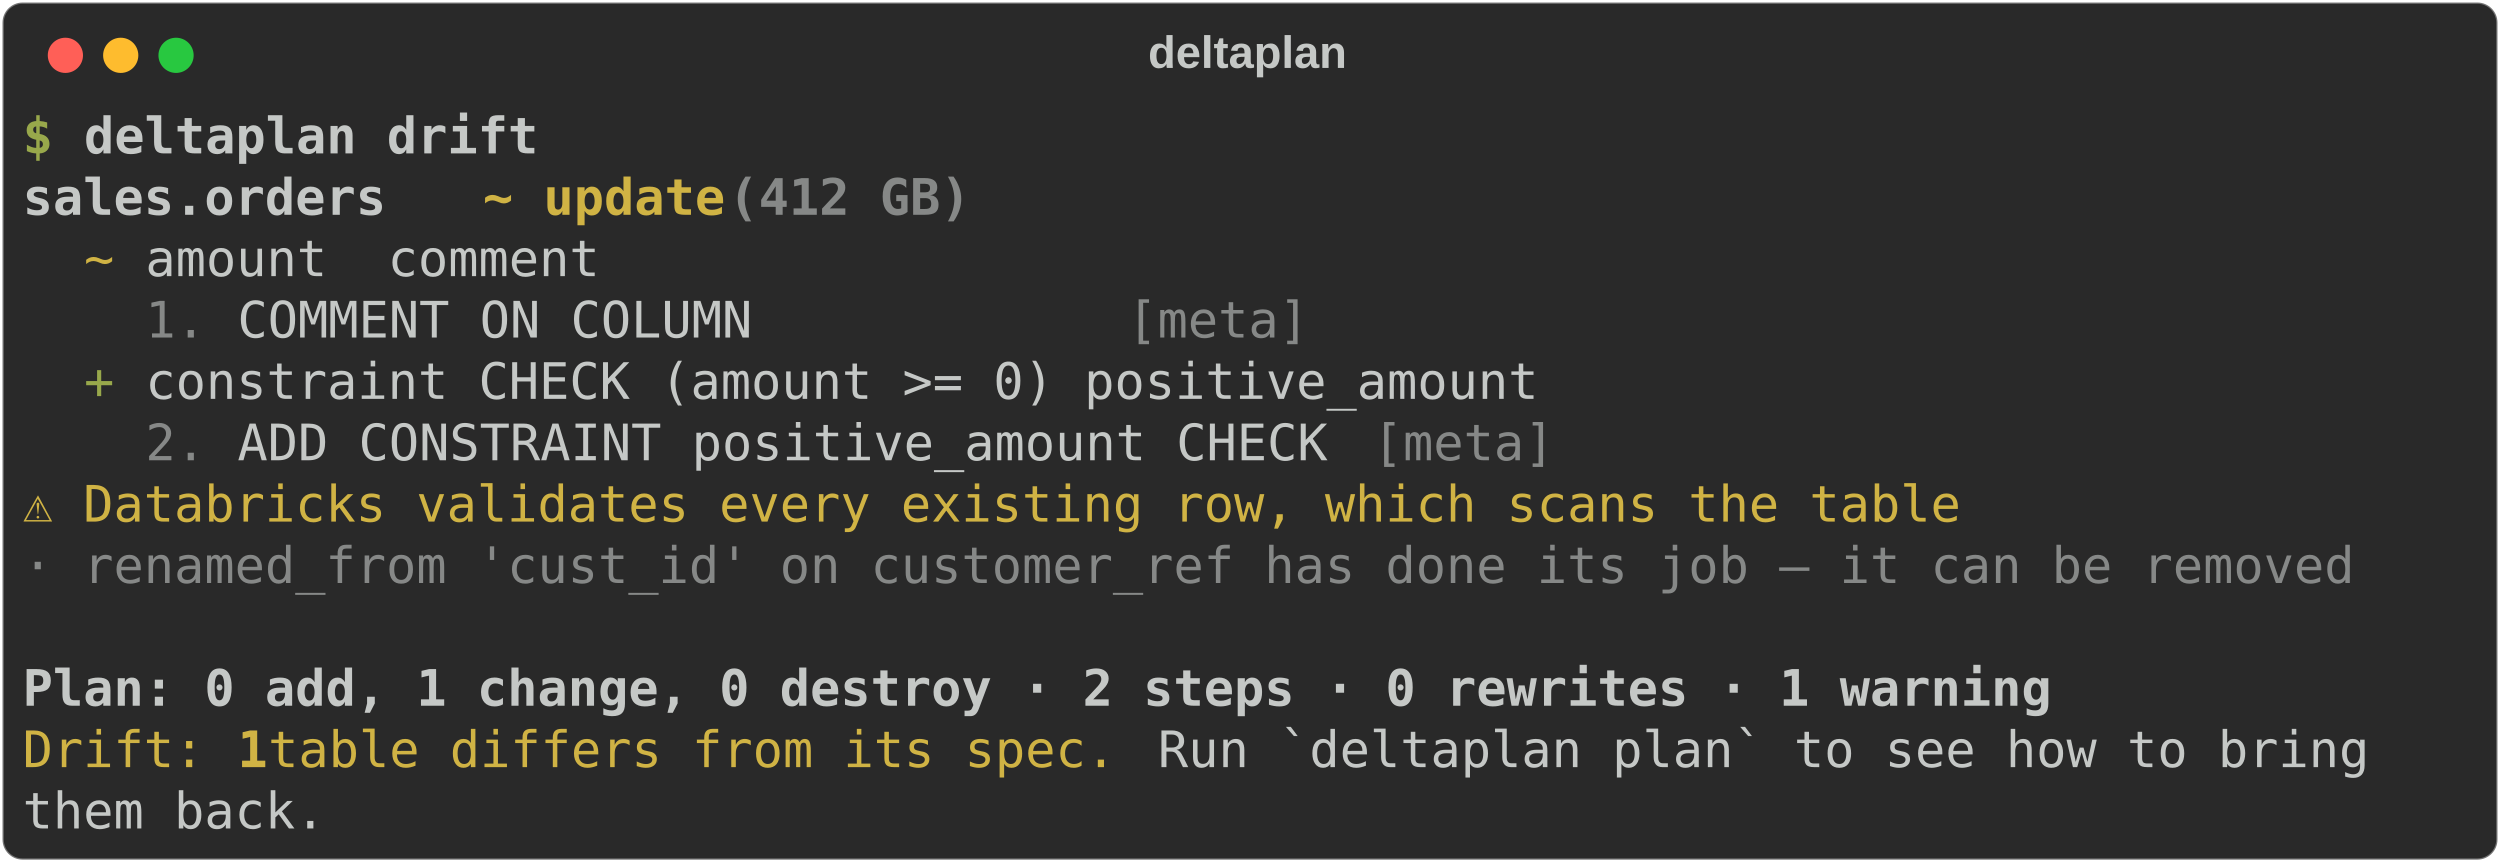
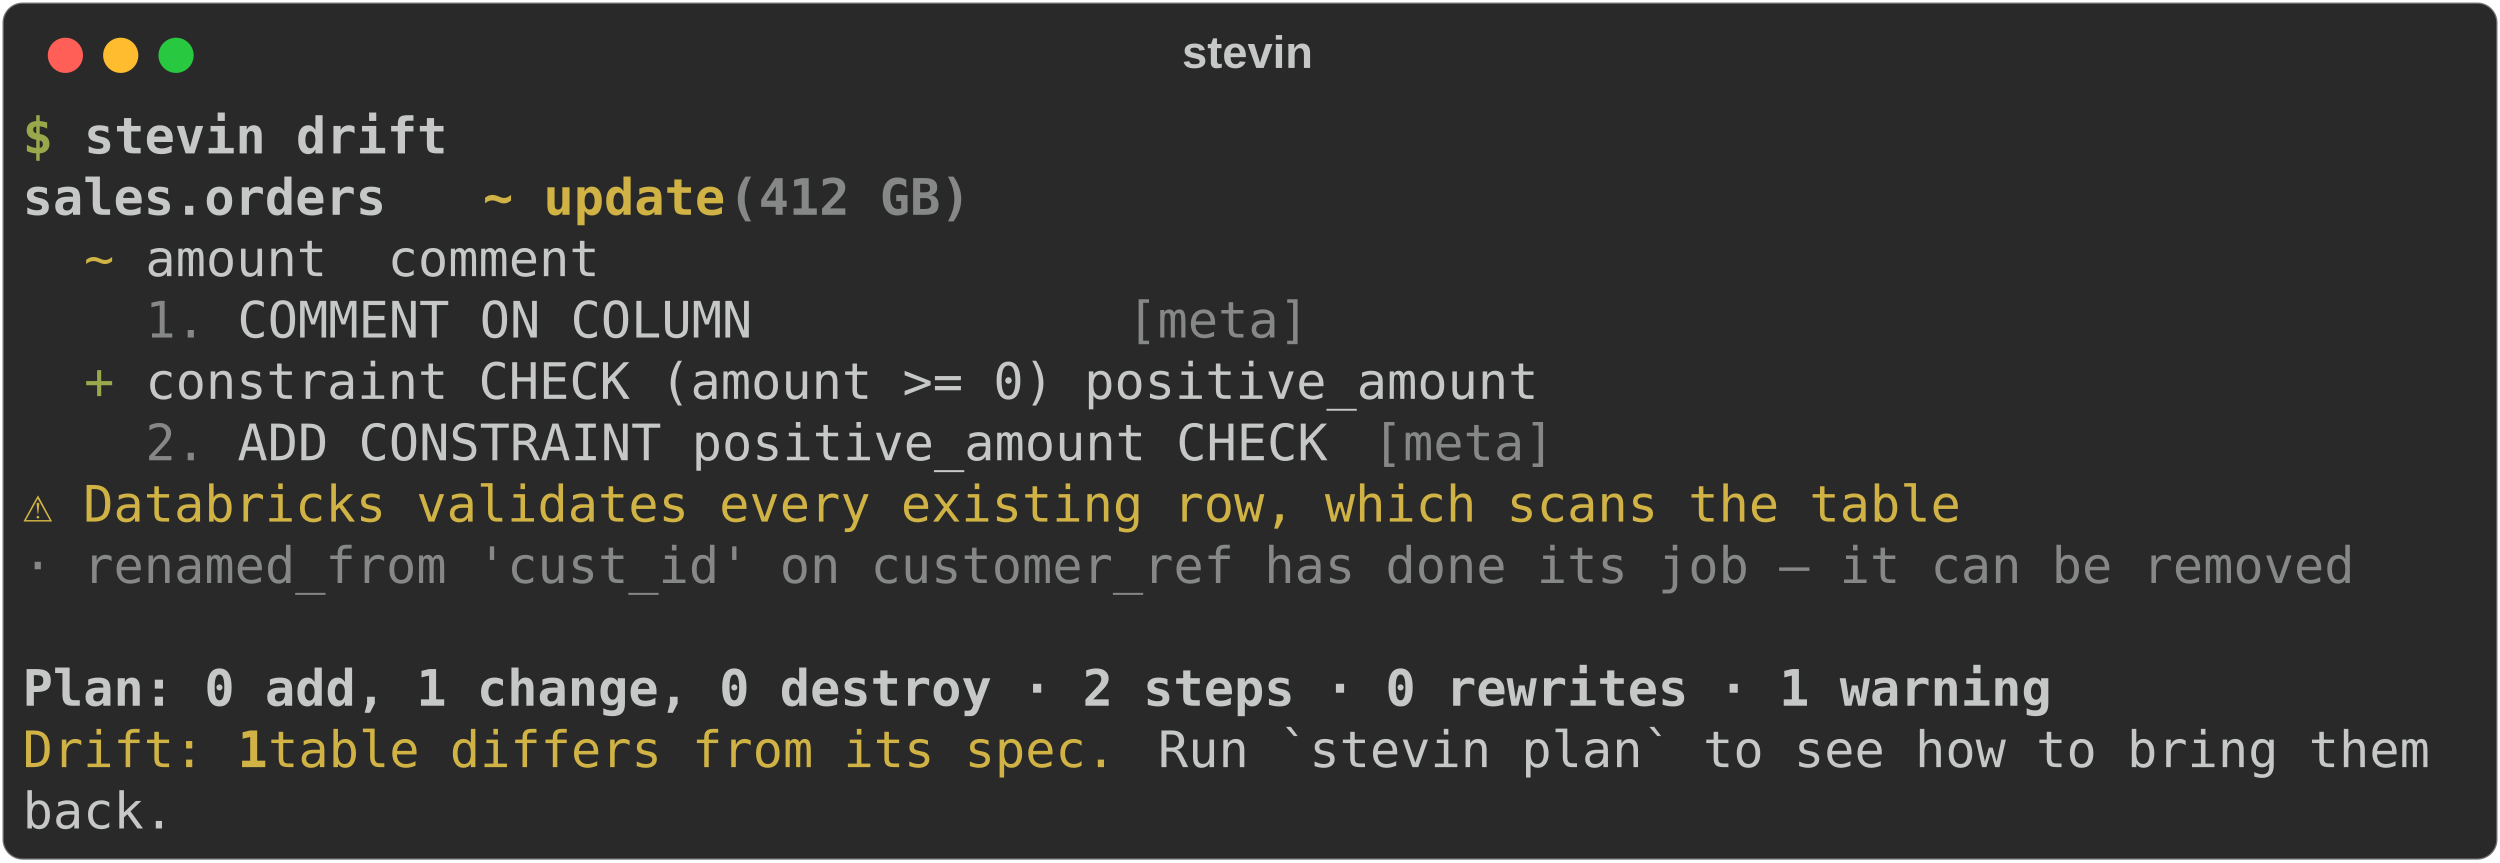
<svg xmlns="http://www.w3.org/2000/svg" class="rich-terminal" viewBox="0 0 994 342.8">
  <style>

    @font-face {
        font-family: "Fira Code";
        src: local("FiraCode-Regular"),
                url("https://cdnjs.cloudflare.com/ajax/libs/firacode/6.2.0/woff2/FiraCode-Regular.woff2") format("woff2"),
                url("https://cdnjs.cloudflare.com/ajax/libs/firacode/6.2.0/woff/FiraCode-Regular.woff") format("woff");
        font-style: normal;
        font-weight: 400;
    }
    @font-face {
        font-family: "Fira Code";
        src: local("FiraCode-Bold"),
                url("https://cdnjs.cloudflare.com/ajax/libs/firacode/6.2.0/woff2/FiraCode-Bold.woff2") format("woff2"),
                url("https://cdnjs.cloudflare.com/ajax/libs/firacode/6.2.0/woff/FiraCode-Bold.woff") format("woff");
        font-style: bold;
        font-weight: 700;
    }

    .dp-tour-drift-matrix {
        font-family: Fira Code, monospace;
        font-size: 20px;
        line-height: 24.4px;
        font-variant-east-asian: full-width;
    }

    .dp-tour-drift-title {
        font-size: 18px;
        font-weight: bold;
        font-family: arial;
    }

    .dp-tour-drift-r1 { fill: #98a84b;font-weight: bold }
.dp-tour-drift-r2 { fill: #c5c8c6;font-weight: bold }
.dp-tour-drift-r3 { fill: #c5c8c6 }
.dp-tour-drift-r4 { fill: #d0b344;font-weight: bold }
.dp-tour-drift-r5 { fill: #868887;font-weight: bold }
.dp-tour-drift-r6 { fill: #d0b344 }
.dp-tour-drift-r7 { fill: #868887 }
.dp-tour-drift-r8 { fill: #98a84b }
    </style>
  <defs>
    <clipPath id="dp-tour-drift-clip-terminal">
      <rect x="0" y="0" width="975.0" height="291.8" />
    </clipPath>
    <clipPath id="dp-tour-drift-line-0">
      <rect x="0" y="1.5" width="976" height="24.65" />
    </clipPath>
    <clipPath id="dp-tour-drift-line-1">
      <rect x="0" y="25.9" width="976" height="24.65" />
    </clipPath>
    <clipPath id="dp-tour-drift-line-2">
      <rect x="0" y="50.3" width="976" height="24.65" />
    </clipPath>
    <clipPath id="dp-tour-drift-line-3">
      <rect x="0" y="74.7" width="976" height="24.65" />
    </clipPath>
    <clipPath id="dp-tour-drift-line-4">
      <rect x="0" y="99.1" width="976" height="24.65" />
    </clipPath>
    <clipPath id="dp-tour-drift-line-5">
      <rect x="0" y="123.5" width="976" height="24.65" />
    </clipPath>
    <clipPath id="dp-tour-drift-line-6">
      <rect x="0" y="147.9" width="976" height="24.65" />
    </clipPath>
    <clipPath id="dp-tour-drift-line-7">
      <rect x="0" y="172.3" width="976" height="24.65" />
    </clipPath>
    <clipPath id="dp-tour-drift-line-8">
      <rect x="0" y="196.7" width="976" height="24.65" />
    </clipPath>
    <clipPath id="dp-tour-drift-line-9">
      <rect x="0" y="221.1" width="976" height="24.65" />
    </clipPath>
    <clipPath id="dp-tour-drift-line-10">
      <rect x="0" y="245.5" width="976" height="24.65" />
    </clipPath>
  </defs>
  <rect fill="#292929" stroke="rgba(255,255,255,0.35)" stroke-width="1" x="1" y="1" width="992" height="340.8" rx="8" />
-   <text class="dp-tour-drift-title" fill="#c5c8c6" text-anchor="middle" x="496" y="27">deltaplan</text>
+   <text class="dp-tour-drift-title" fill="#c5c8c6" text-anchor="middle" x="496" y="27">stevin</text>
  <g transform="translate(26,22)">
    <circle cx="0" cy="0" r="7" fill="#ff5f57" />
    <circle cx="22" cy="0" r="7" fill="#febc2e" />
    <circle cx="44" cy="0" r="7" fill="#28c840" />
  </g>
  <g transform="translate(9, 41)" clip-path="url(#dp-tour-drift-clip-terminal)">
    <g class="dp-tour-drift-matrix">
      <text class="dp-tour-drift-r1" x="0" y="20" textLength="24.4" clip-path="url(#dp-tour-drift-line-0)">$ </text>
-       <text class="dp-tour-drift-r2" x="24.4" y="20" textLength="183" clip-path="url(#dp-tour-drift-line-0)">deltaplan drift</text>
+       <text class="dp-tour-drift-r2" x="24.4" y="20" textLength="146.4" clip-path="url(#dp-tour-drift-line-0)">stevin drift</text>
      <text class="dp-tour-drift-r3" x="976" y="20" textLength="12.2" clip-path="url(#dp-tour-drift-line-0)">
</text>
      <text class="dp-tour-drift-r2" x="0" y="44.4" textLength="183" clip-path="url(#dp-tour-drift-line-1)">sales.orders   </text>
      <text class="dp-tour-drift-r4" x="183" y="44.4" textLength="97.6" clip-path="url(#dp-tour-drift-line-1)">~ update</text>
      <text class="dp-tour-drift-r5" x="280.6" y="44.4" textLength="122" clip-path="url(#dp-tour-drift-line-1)">  (412 GB)</text>
      <text class="dp-tour-drift-r3" x="976" y="44.4" textLength="12.2" clip-path="url(#dp-tour-drift-line-1)">
</text>
      <text class="dp-tour-drift-r6" x="24.4" y="68.8" textLength="24.4" clip-path="url(#dp-tour-drift-line-2)">~ </text>
      <text class="dp-tour-drift-r3" x="48.8" y="68.8" textLength="183" clip-path="url(#dp-tour-drift-line-2)">amount  comment</text>
      <text class="dp-tour-drift-r3" x="976" y="68.8" textLength="12.2" clip-path="url(#dp-tour-drift-line-2)">
</text>
      <text class="dp-tour-drift-r7" x="48.8" y="93.2" textLength="36.6" clip-path="url(#dp-tour-drift-line-3)">1. </text>
      <text class="dp-tour-drift-r3" x="85.4" y="93.2" textLength="353.8" clip-path="url(#dp-tour-drift-line-3)">COMMENT ON COLUMN            </text>
      <text class="dp-tour-drift-r7" x="439.2" y="93.2" textLength="73.2" clip-path="url(#dp-tour-drift-line-3)">[meta]</text>
      <text class="dp-tour-drift-r3" x="976" y="93.2" textLength="12.2" clip-path="url(#dp-tour-drift-line-3)">
</text>
      <text class="dp-tour-drift-r8" x="24.4" y="117.6" textLength="24.4" clip-path="url(#dp-tour-drift-line-4)">+ </text>
      <text class="dp-tour-drift-r3" x="48.8" y="117.6" textLength="561.2" clip-path="url(#dp-tour-drift-line-4)">constraint CHECK (amount &gt;= 0) positive_amount</text>
      <text class="dp-tour-drift-r3" x="976" y="117.6" textLength="12.2" clip-path="url(#dp-tour-drift-line-4)">
</text>
      <text class="dp-tour-drift-r7" x="48.8" y="142" textLength="36.6" clip-path="url(#dp-tour-drift-line-5)">2. </text>
      <text class="dp-tour-drift-r3" x="85.4" y="142" textLength="451.4" clip-path="url(#dp-tour-drift-line-5)">ADD CONSTRAINT positive_amount CHECK </text>
      <text class="dp-tour-drift-r7" x="536.8" y="142" textLength="73.2" clip-path="url(#dp-tour-drift-line-5)">[meta]</text>
      <text class="dp-tour-drift-r3" x="976" y="142" textLength="12.2" clip-path="url(#dp-tour-drift-line-5)">
</text>
      <text class="dp-tour-drift-r6" x="0" y="166.4" textLength="866.2" clip-path="url(#dp-tour-drift-line-6)">       ⚠ Databricks validates every existing row, which scans the table</text>
      <text class="dp-tour-drift-r3" x="976" y="166.4" textLength="12.2" clip-path="url(#dp-tour-drift-line-6)">
</text>
      <text class="dp-tour-drift-r7" x="0" y="190.8" textLength="963.8" clip-path="url(#dp-tour-drift-line-7)">  · renamed_from 'cust_id' on customer_ref has done its job — it can be removed</text>
      <text class="dp-tour-drift-r3" x="976" y="190.8" textLength="12.2" clip-path="url(#dp-tour-drift-line-7)">
</text>
      <text class="dp-tour-drift-r3" x="976" y="215.2" textLength="12.2" clip-path="url(#dp-tour-drift-line-8)">
</text>
      <text class="dp-tour-drift-r2" x="0" y="239.6" textLength="817.4" clip-path="url(#dp-tour-drift-line-9)">Plan: 0 add, 1 change, 0 destroy · 2 steps · 0 rewrites · 1 warning</text>
      <text class="dp-tour-drift-r3" x="976" y="239.6" textLength="12.2" clip-path="url(#dp-tour-drift-line-9)">
</text>
      <text class="dp-tour-drift-r6" x="0" y="264" textLength="85.4" clip-path="url(#dp-tour-drift-line-10)">Drift: </text>
      <text class="dp-tour-drift-r4" x="85.4" y="264" textLength="12.2" clip-path="url(#dp-tour-drift-line-10)">1</text>
      <text class="dp-tour-drift-r6" x="97.6" y="264" textLength="353.8" clip-path="url(#dp-tour-drift-line-10)"> table differs from its spec.</text>
-       <text class="dp-tour-drift-r3" x="451.4" y="264" textLength="512.4" clip-path="url(#dp-tour-drift-line-10)"> Run `deltaplan plan` to see how to bring </text>
+       <text class="dp-tour-drift-r3" x="451.4" y="264" textLength="524.6" clip-path="url(#dp-tour-drift-line-10)"> Run `stevin plan` to see how to bring them</text>
      <text class="dp-tour-drift-r3" x="976" y="264" textLength="12.2" clip-path="url(#dp-tour-drift-line-10)">
</text>
-       <text class="dp-tour-drift-r3" x="0" y="288.4" textLength="122" clip-path="url(#dp-tour-drift-line-11)">them back.</text>
+       <text class="dp-tour-drift-r3" x="0" y="288.4" textLength="61" clip-path="url(#dp-tour-drift-line-11)">back.</text>
      <text class="dp-tour-drift-r3" x="976" y="288.4" textLength="12.2" clip-path="url(#dp-tour-drift-line-11)">
</text>
    </g>
  </g>
</svg>
